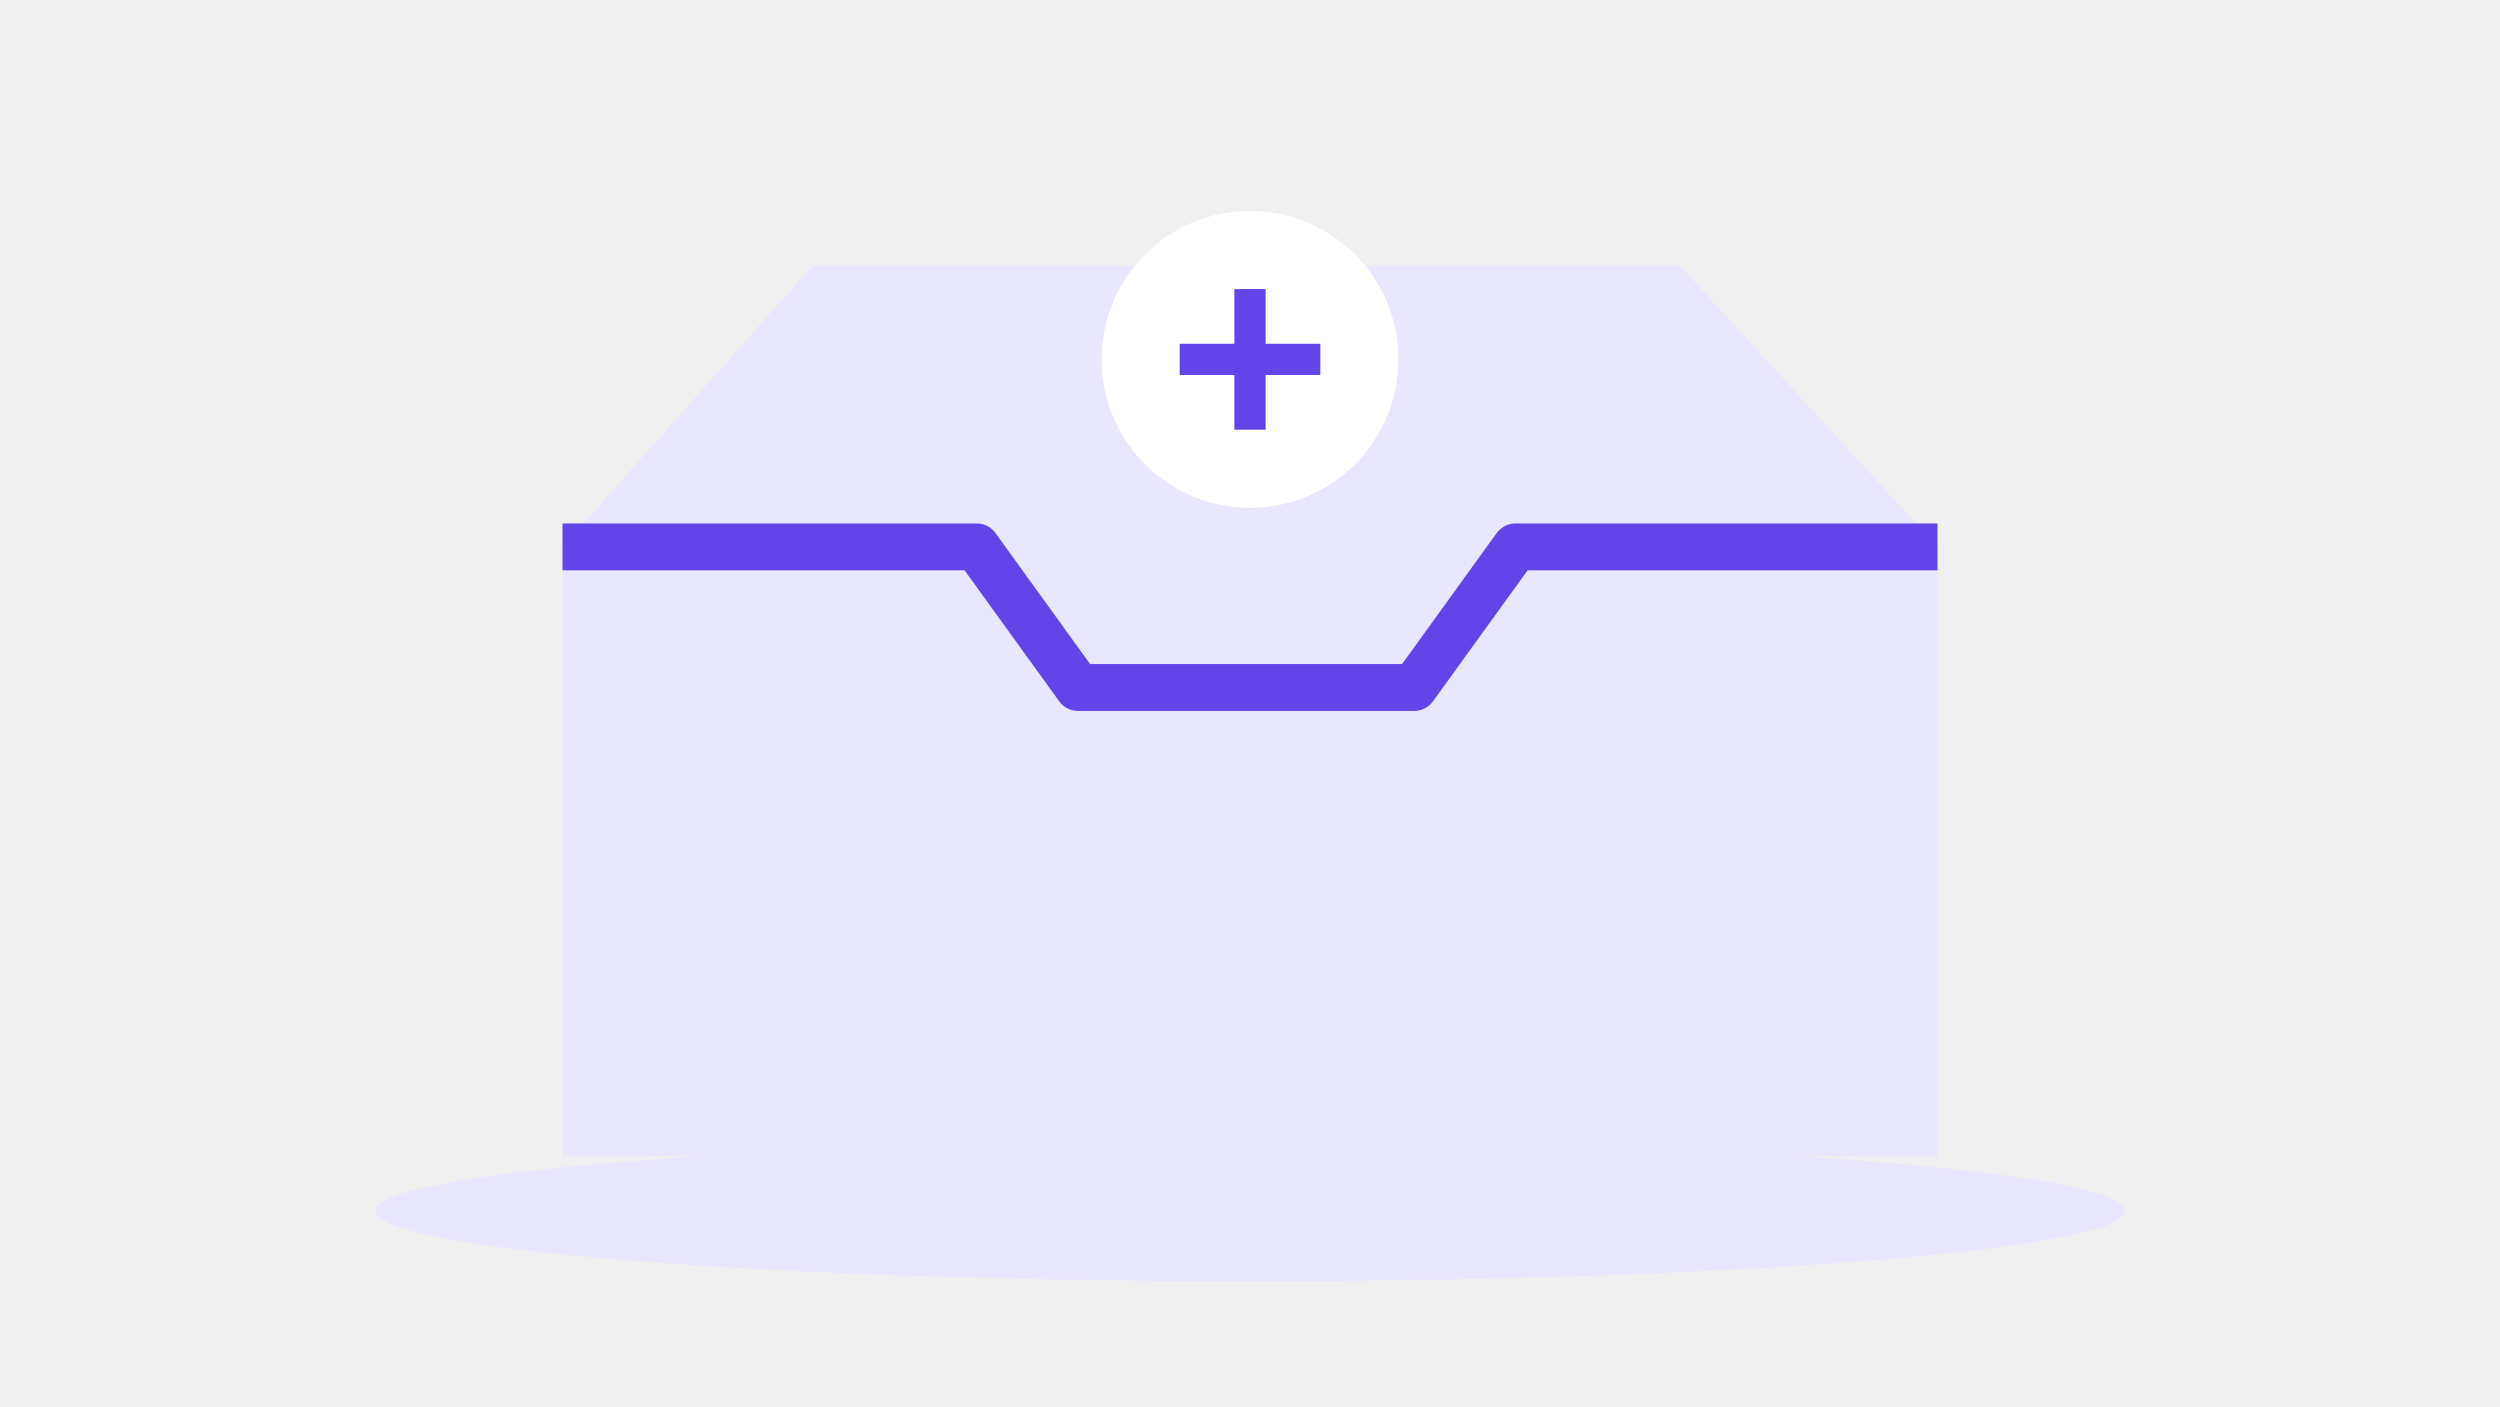
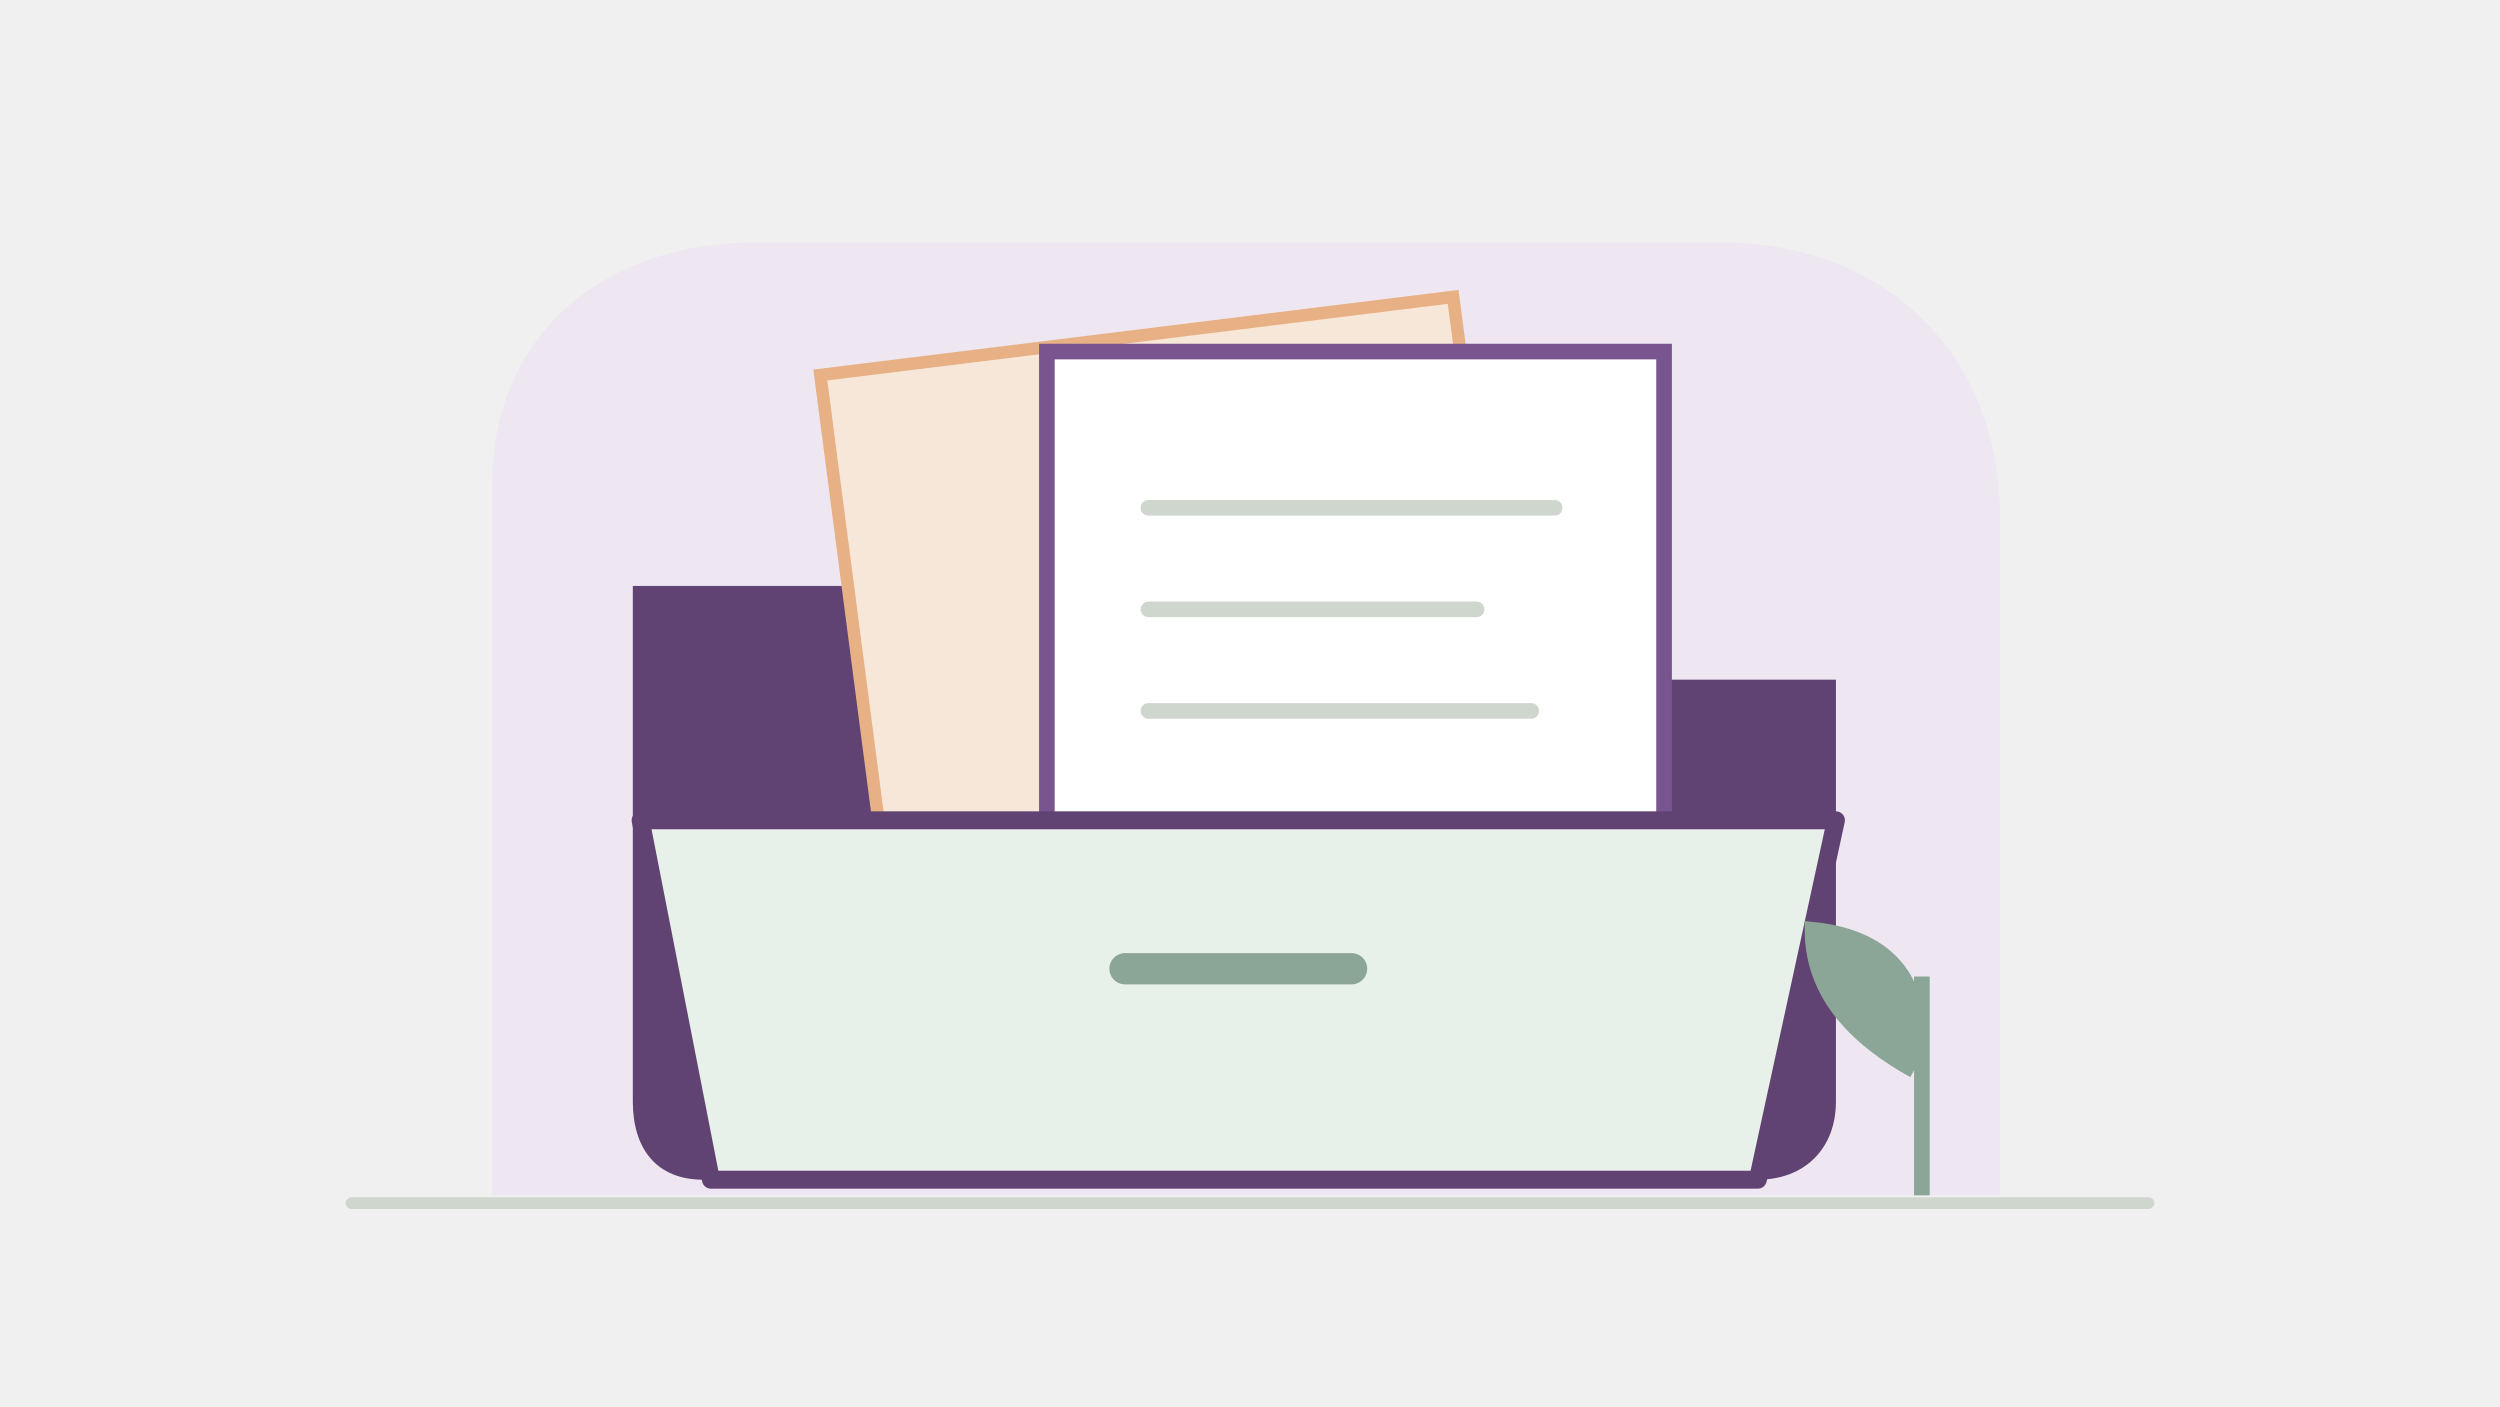
<svg xmlns="http://www.w3.org/2000/svg" width="320" height="180" viewBox="0 0 320 180" role="img">
-   <ellipse cx="160" cy="155" rx="112" ry="9" fill="#E9E6FF" />
-   <path d="M72 70L104 34H215L248 70V148H72Z" fill="#E9E6FF" />
-   <path d="M72 70H125L138 88H181L194 70H248" fill="none" stroke="#6244E8" stroke-width="6" stroke-linejoin="round" />
-   <circle cx="160" cy="46" r="19" fill="#FFFFFF" />
-   <path d="M151 46H169M160 37V55" stroke="#6244E8" stroke-width="4" />
+   <path d="M45 154H275" fill="none" stroke="#CFD6CE" stroke-width="1.5" stroke-linecap="round" />
+   <path d="M63 153V62C63 43 77 31 97 31H220C242 31 256 46 256 66V153" fill="#EEE7F2" />
+   <path d="M81 75H122L134 87H235V141C235 147 231 151 225 151H90C84 151 81 147 81 141Z" fill="#604372" />
+   <path d="M105 48L186 38L198 129L117 140Z" fill="#F7E7D8" stroke="#E8B185" stroke-width="1.6" />
+   <path d="M134 45H213V136H134Z" fill="#FFFFFF" stroke="#78558F" stroke-width="2" />
+   <path d="M147 65H199M147 78H189M147 91H196" fill="none" stroke="#CFD6CE" stroke-width="2" stroke-linecap="round" />
+   <path d="M82 105H235L225 151H91Z" fill="#E8F0EA" stroke="#604372" stroke-width="2.3" stroke-linejoin="round" />
+   <path d="M144 124H173" stroke="#8BA696" stroke-width="4" stroke-linecap="round" />
+   <path d="M246 153V125M245 137C236 132 232 126 232 119C242 120 247 126 245 137" fill="#8BA696" stroke="#8BA696" stroke-width="2" />
</svg>
